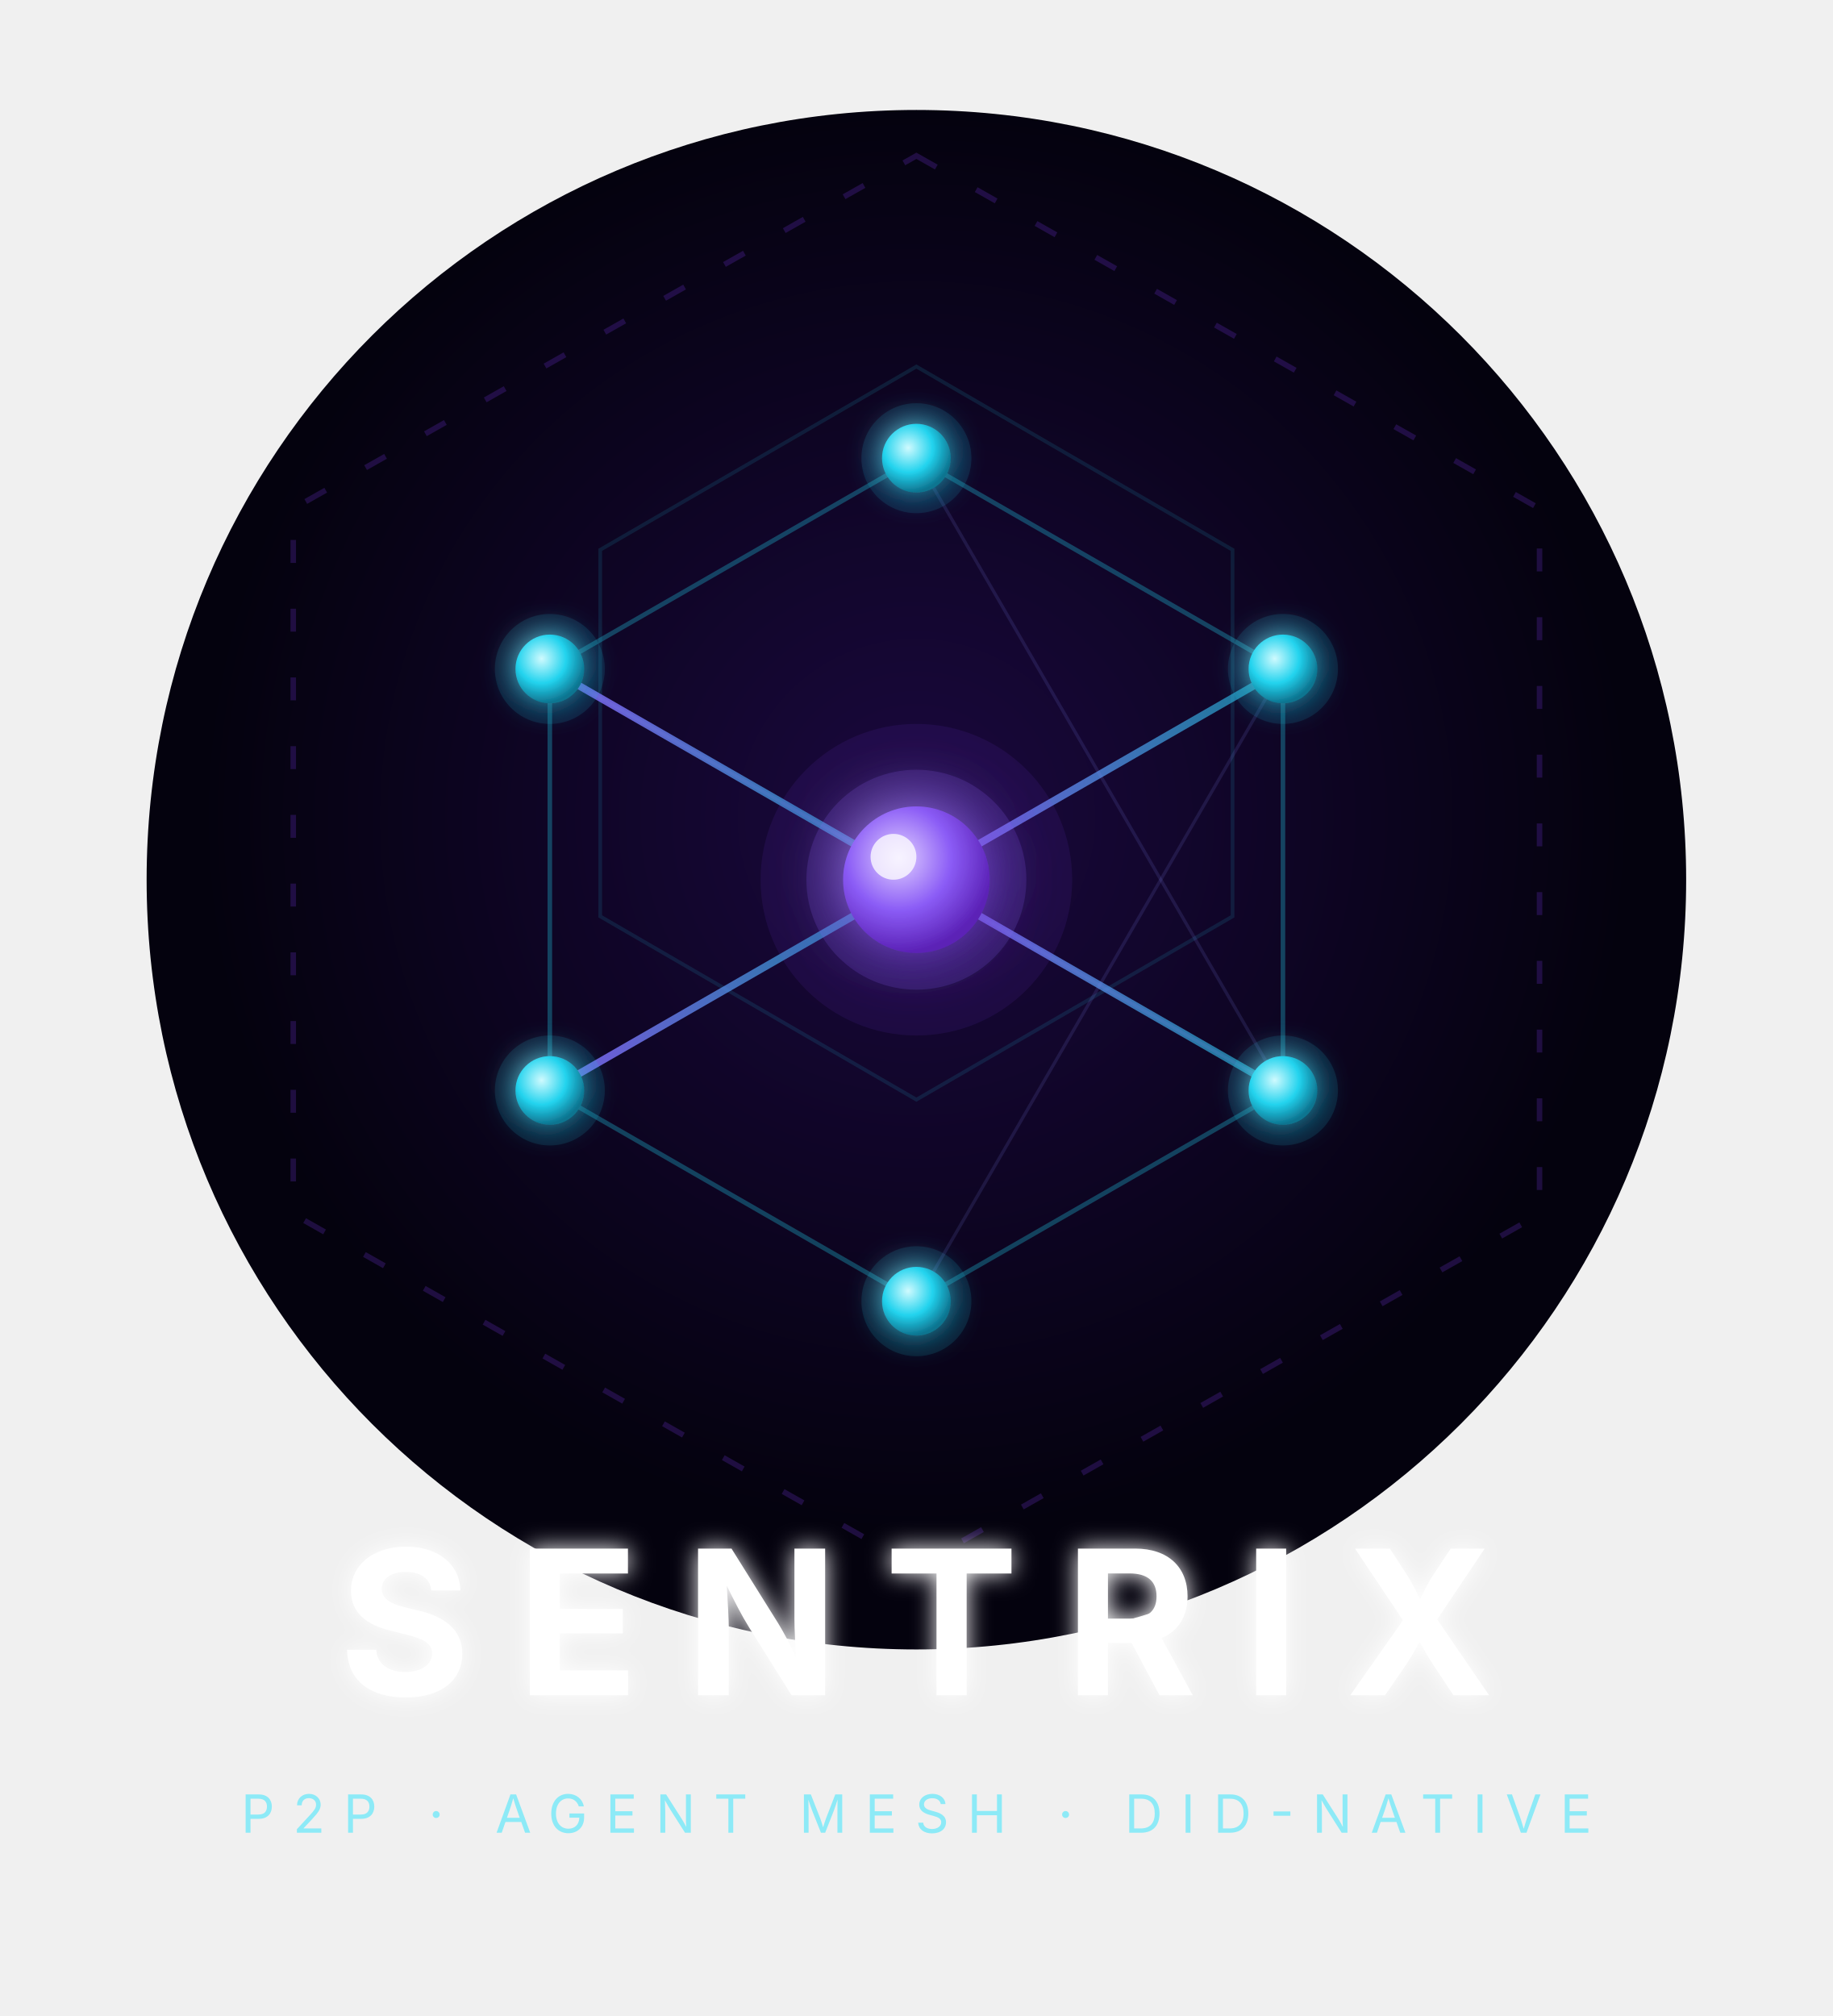
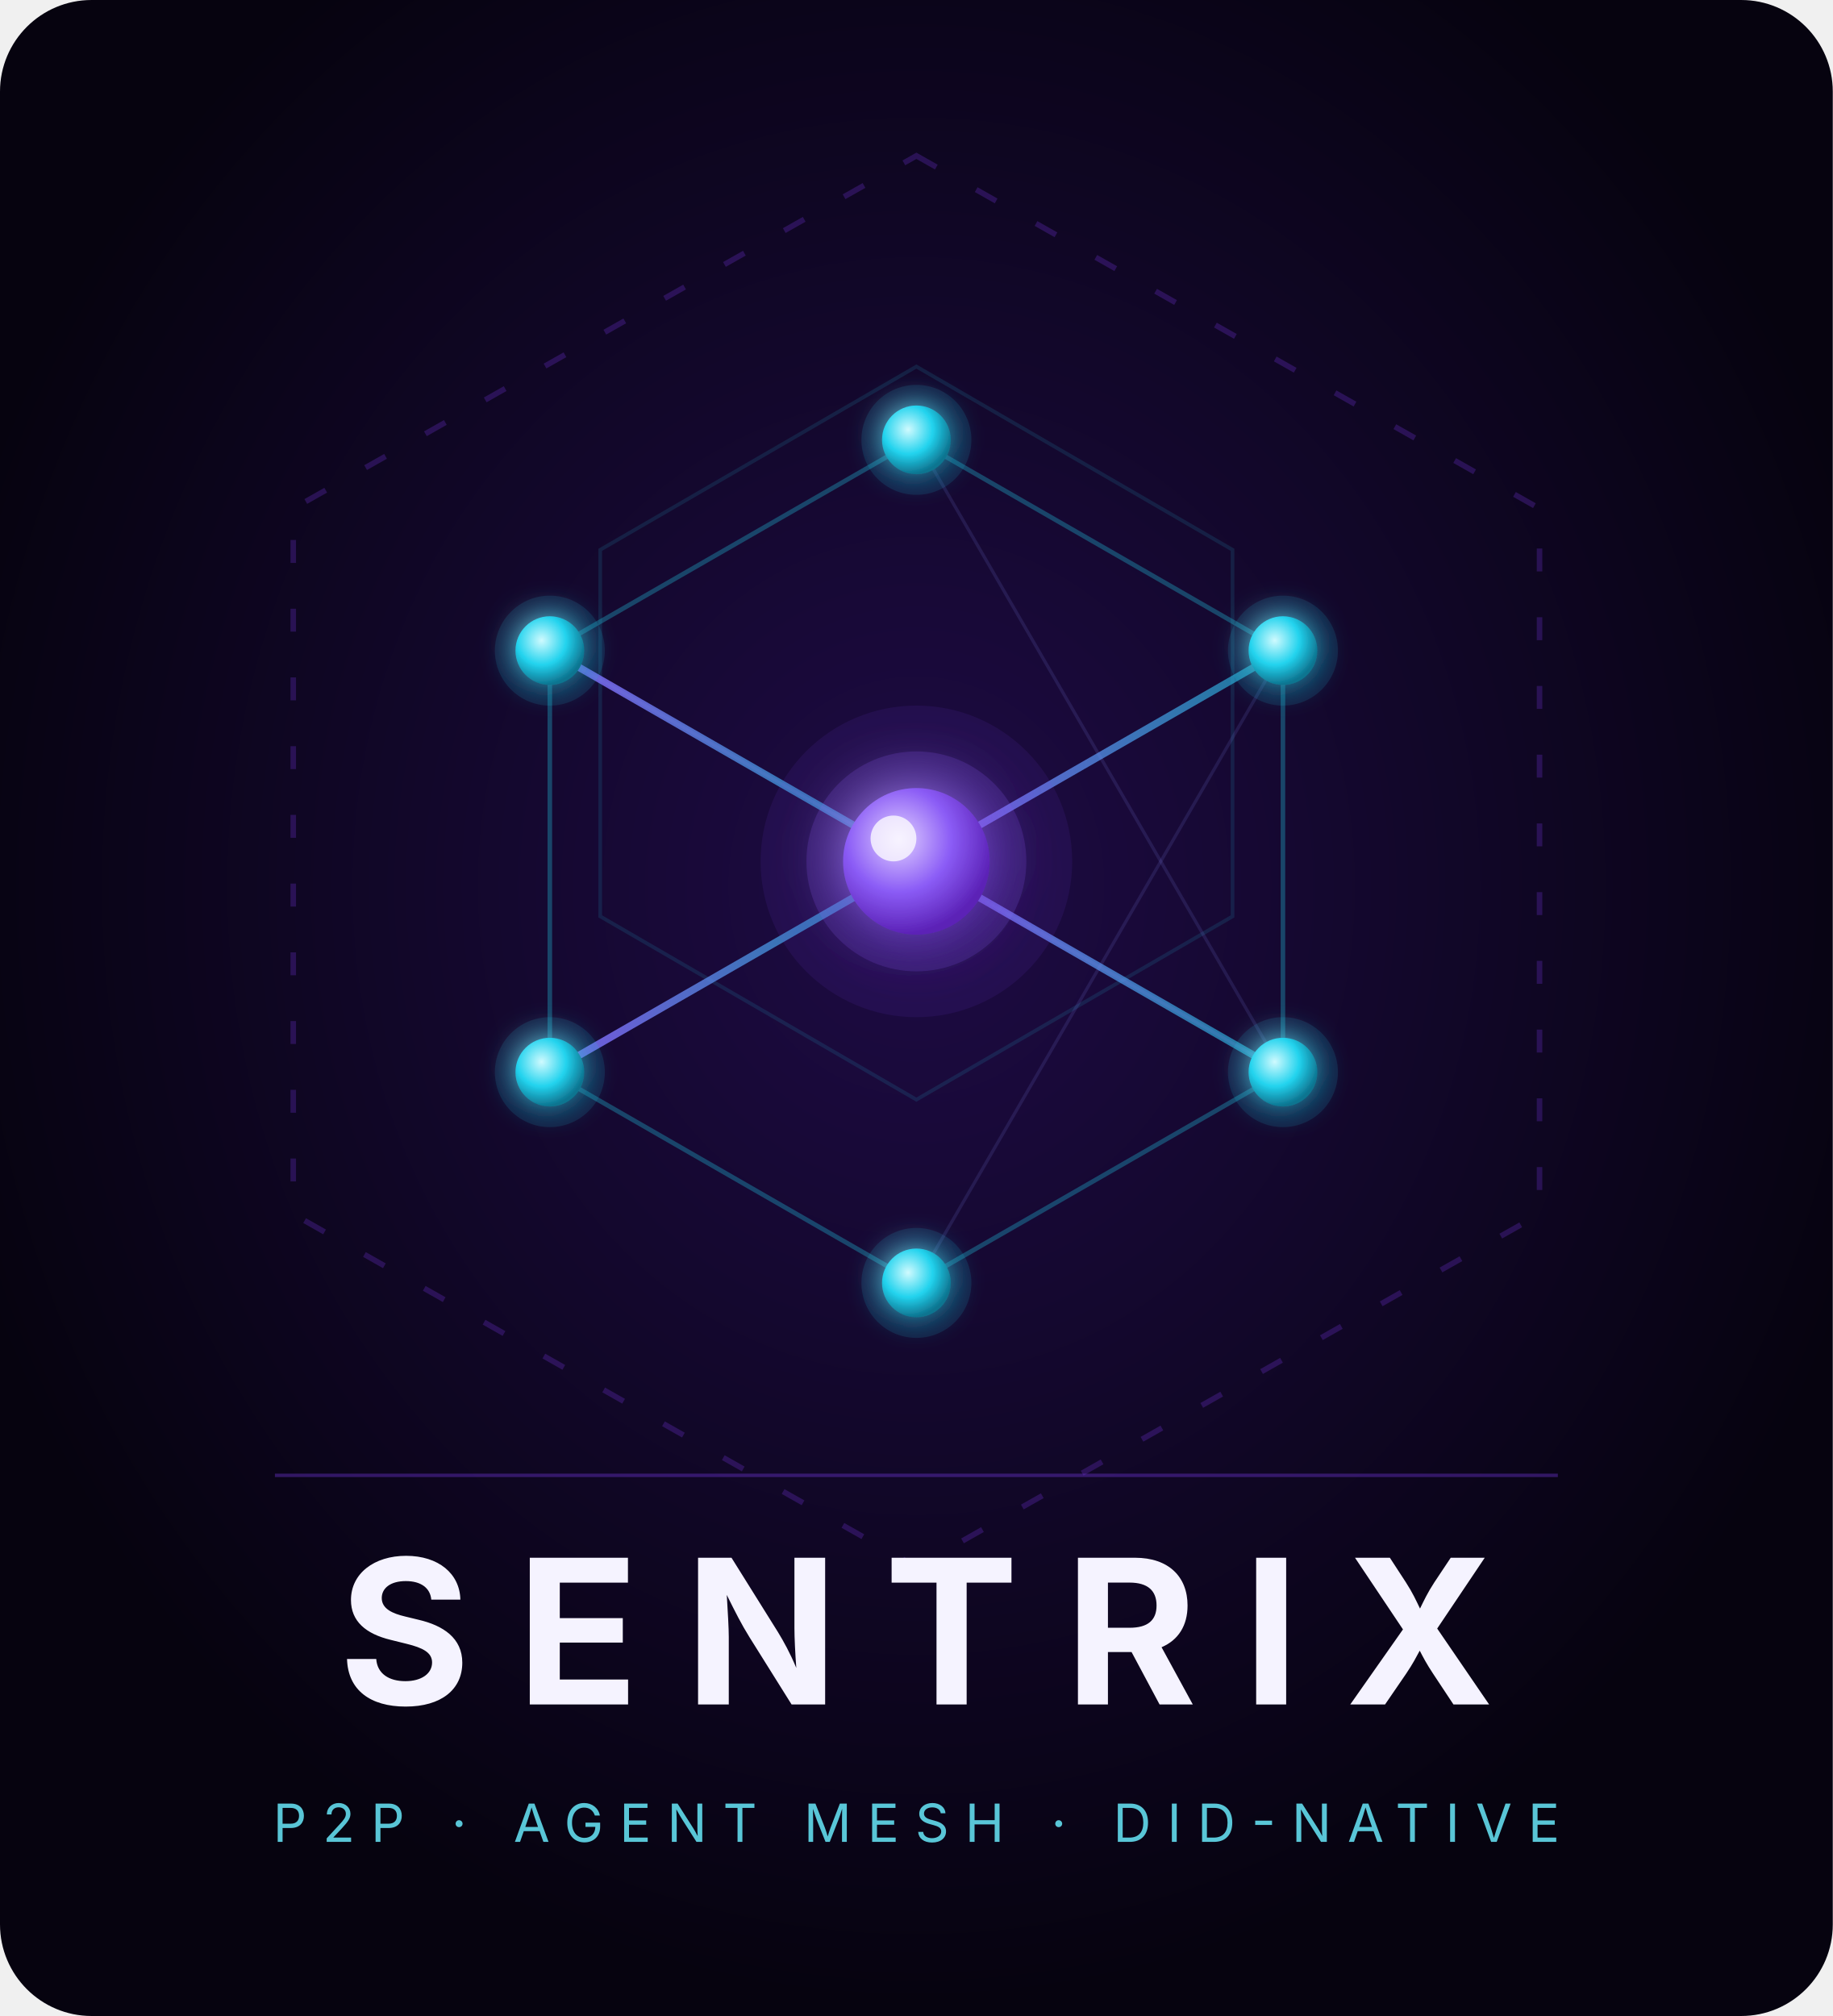
<svg xmlns="http://www.w3.org/2000/svg" viewBox="0 0 400 440" fill="none">
  <defs>
    <filter id="nodeGlow" x="-80%" y="-80%" width="260%" height="260%">
      <feGaussianBlur in="SourceGraphic" stdDeviation="3.5" result="blur" />
      <feMerge>
        <feMergeNode in="blur" />
        <feMergeNode in="SourceGraphic" />
      </feMerge>
    </filter>
    <filter id="coreGlow" x="-120%" y="-120%" width="340%" height="340%">
      <feGaussianBlur in="SourceGraphic" stdDeviation="7" result="blur" />
      <feMerge>
        <feMergeNode in="blur" />
        <feMergeNode in="SourceGraphic" />
      </feMerge>
    </filter>
-     <filter id="textGlow" x="-10%" y="-40%" width="120%" height="180%">
-       <feGaussianBlur in="SourceGraphic" stdDeviation="2.5" result="blur" />
-       <feMerge>
-         <feMergeNode in="blur" />
-         <feMergeNode in="SourceGraphic" />
-       </feMerge>
-     </filter>
-     <radialGradient id="bgGrad" cx="50%" cy="46%" r="46%">
-       <stop offset="0%" stop-color="#1a083e" />
-       <stop offset="100%" stop-color="#04020e" />
+     <radialGradient id="cardBg" cx="50%" cy="44%" r="55%">
+       <stop offset="0%" stop-color="#1e0b45" />
+       <stop offset="100%" stop-color="#06030f" />
    </radialGradient>
    <radialGradient id="coreGrad" cx="38%" cy="35%" r="65%">
      <stop offset="0%" stop-color="#e0d0ff" />
      <stop offset="55%" stop-color="#8b5cf6" />
      <stop offset="100%" stop-color="#5b21b6" />
    </radialGradient>
    <radialGradient id="nodeGrad" cx="38%" cy="35%" r="65%">
      <stop offset="0%" stop-color="#cffafe" />
      <stop offset="55%" stop-color="#22d3ee" />
      <stop offset="100%" stop-color="#0e7490" />
    </radialGradient>
    <linearGradient id="spokeGrad" x1="0" y1="0" x2="1" y2="0">
      <stop offset="0%" stop-color="#8b5cf6" stop-opacity="0.9" />
      <stop offset="100%" stop-color="#22d3ee" stop-opacity="0.55" />
    </linearGradient>
  </defs>
-   <circle cx="200" cy="192" r="168" fill="url(#bgGrad)" />
-   <polygon points="200,34 336,111 336,265 200,342 64,265 64,111" stroke="#7c3aed" stroke-width="1.2" stroke-opacity="0.22" stroke-dasharray="5,10" fill="none" />
+   <rect width="400" height="440" rx="20" fill="url(#cardBg)" />
+   <polygon points="200,34 336,111 336,265 200,342 64,265 64,111" stroke="#7c3aed" stroke-width="1.2" stroke-opacity="0.25" stroke-dasharray="5,10" fill="none" />
  <polygon points="200,80 269,120 269,200 200,240 131,200 131,120" stroke="#22d3ee" stroke-width="0.8" stroke-opacity="0.12" fill="none" />
-   <line x1="200" y1="192" x2="200" y2="100" stroke="url(#spokeGrad)" stroke-width="1.6" stroke-linecap="round" />
-   <line x1="200" y1="192" x2="280" y2="146" stroke="url(#spokeGrad)" stroke-width="1.6" stroke-linecap="round" />
-   <line x1="200" y1="192" x2="280" y2="238" stroke="url(#spokeGrad)" stroke-width="1.6" stroke-linecap="round" />
-   <line x1="200" y1="192" x2="200" y2="284" stroke="url(#spokeGrad)" stroke-width="1.6" stroke-linecap="round" />
-   <line x1="200" y1="192" x2="120" y2="238" stroke="url(#spokeGrad)" stroke-width="1.6" stroke-linecap="round" />
-   <line x1="200" y1="192" x2="120" y2="146" stroke="url(#spokeGrad)" stroke-width="1.6" stroke-linecap="round" />
-   <line x1="200" y1="100" x2="280" y2="146" stroke="#22d3ee" stroke-width="1" stroke-opacity="0.30" stroke-linecap="round" />
-   <line x1="280" y1="146" x2="280" y2="238" stroke="#22d3ee" stroke-width="1" stroke-opacity="0.30" stroke-linecap="round" />
-   <line x1="280" y1="238" x2="200" y2="284" stroke="#22d3ee" stroke-width="1" stroke-opacity="0.30" stroke-linecap="round" />
-   <line x1="200" y1="284" x2="120" y2="238" stroke="#22d3ee" stroke-width="1" stroke-opacity="0.30" stroke-linecap="round" />
-   <line x1="120" y1="238" x2="120" y2="146" stroke="#22d3ee" stroke-width="1" stroke-opacity="0.30" stroke-linecap="round" />
-   <line x1="120" y1="146" x2="200" y2="100" stroke="#22d3ee" stroke-width="1" stroke-opacity="0.30" stroke-linecap="round" />
-   <line x1="200" y1="100" x2="280" y2="238" stroke="#818cf8" stroke-width="0.7" stroke-opacity="0.14" stroke-linecap="round" />
-   <line x1="280" y1="146" x2="200" y2="284" stroke="#818cf8" stroke-width="0.7" stroke-opacity="0.14" stroke-linecap="round" />
-   <line x1="280" y1="238" x2="120" y2="146" stroke="#818cf8" stroke-width="0.7" stroke-opacity="0.14" stroke-linecap="round" />
-   <circle cx="200" cy="100" r="12" fill="#22d3ee" opacity="0.12" />
-   <circle cx="280" cy="146" r="12" fill="#22d3ee" opacity="0.12" />
-   <circle cx="280" cy="238" r="12" fill="#22d3ee" opacity="0.12" />
-   <circle cx="200" cy="284" r="12" fill="#22d3ee" opacity="0.12" />
-   <circle cx="120" cy="238" r="12" fill="#22d3ee" opacity="0.12" />
-   <circle cx="120" cy="146" r="12" fill="#22d3ee" opacity="0.12" />
-   <circle cx="200" cy="100" r="7.5" fill="url(#nodeGrad)" filter="url(#nodeGlow)" />
-   <circle cx="280" cy="146" r="7.5" fill="url(#nodeGrad)" filter="url(#nodeGlow)" />
-   <circle cx="280" cy="238" r="7.5" fill="url(#nodeGrad)" filter="url(#nodeGlow)" />
-   <circle cx="200" cy="284" r="7.5" fill="url(#nodeGrad)" filter="url(#nodeGlow)" />
-   <circle cx="120" cy="238" r="7.5" fill="url(#nodeGrad)" filter="url(#nodeGlow)" />
-   <circle cx="120" cy="146" r="7.5" fill="url(#nodeGrad)" filter="url(#nodeGlow)" />
-   <circle cx="200" cy="192" r="34" fill="#7c3aed" opacity="0.10" />
-   <circle cx="200" cy="192" r="24" fill="#8b5cf6" opacity="0.18" />
-   <circle cx="200" cy="192" r="16" fill="url(#coreGrad)" filter="url(#coreGlow)" />
-   <circle cx="195" cy="187" r="5" fill="white" opacity="0.75" />
-   <text x="200" y="370" font-family="'SF Pro Display','Segoe UI',system-ui,-apple-system,sans-serif" font-size="44" font-weight="700" letter-spacing="10" fill="white" text-anchor="middle" filter="url(#textGlow)">SENTRIX</text>
-   <text x="200" y="400" font-family="'SF Pro Display','Segoe UI',system-ui,sans-serif" font-size="11.5" font-weight="400" letter-spacing="4" fill="#67e8f9" text-anchor="middle" opacity="0.72">P2P · AGENT MESH · DID-NATIVE</text>
+   <line x1="200" y1="188" x2="200" y2="96" stroke="url(#spokeGrad)" stroke-width="1.6" stroke-linecap="round" />
+   <line x1="200" y1="188" x2="280" y2="142" stroke="url(#spokeGrad)" stroke-width="1.6" stroke-linecap="round" />
+   <line x1="200" y1="188" x2="280" y2="234" stroke="url(#spokeGrad)" stroke-width="1.6" stroke-linecap="round" />
+   <line x1="200" y1="188" x2="200" y2="280" stroke="url(#spokeGrad)" stroke-width="1.6" stroke-linecap="round" />
+   <line x1="200" y1="188" x2="120" y2="234" stroke="url(#spokeGrad)" stroke-width="1.6" stroke-linecap="round" />
+   <line x1="200" y1="188" x2="120" y2="142" stroke="url(#spokeGrad)" stroke-width="1.6" stroke-linecap="round" />
+   <line x1="200" y1="96" x2="280" y2="142" stroke="#22d3ee" stroke-width="1" stroke-opacity="0.30" stroke-linecap="round" />
+   <line x1="280" y1="142" x2="280" y2="234" stroke="#22d3ee" stroke-width="1" stroke-opacity="0.30" stroke-linecap="round" />
+   <line x1="280" y1="234" x2="200" y2="280" stroke="#22d3ee" stroke-width="1" stroke-opacity="0.30" stroke-linecap="round" />
+   <line x1="200" y1="280" x2="120" y2="234" stroke="#22d3ee" stroke-width="1" stroke-opacity="0.30" stroke-linecap="round" />
+   <line x1="120" y1="234" x2="120" y2="142" stroke="#22d3ee" stroke-width="1" stroke-opacity="0.30" stroke-linecap="round" />
+   <line x1="120" y1="142" x2="200" y2="96" stroke="#22d3ee" stroke-width="1" stroke-opacity="0.30" stroke-linecap="round" />
+   <line x1="200" y1="96" x2="280" y2="234" stroke="#818cf8" stroke-width="0.7" stroke-opacity="0.14" stroke-linecap="round" />
+   <line x1="280" y1="142" x2="200" y2="280" stroke="#818cf8" stroke-width="0.7" stroke-opacity="0.14" stroke-linecap="round" />
+   <line x1="280" y1="234" x2="120" y2="142" stroke="#818cf8" stroke-width="0.7" stroke-opacity="0.14" stroke-linecap="round" />
+   <circle cx="200" cy="96" r="12" fill="#22d3ee" opacity="0.12" />
+   <circle cx="280" cy="142" r="12" fill="#22d3ee" opacity="0.12" />
+   <circle cx="280" cy="234" r="12" fill="#22d3ee" opacity="0.12" />
+   <circle cx="200" cy="280" r="12" fill="#22d3ee" opacity="0.12" />
+   <circle cx="120" cy="234" r="12" fill="#22d3ee" opacity="0.12" />
+   <circle cx="120" cy="142" r="12" fill="#22d3ee" opacity="0.12" />
+   <circle cx="200" cy="96" r="7.5" fill="url(#nodeGrad)" filter="url(#nodeGlow)" />
+   <circle cx="280" cy="142" r="7.5" fill="url(#nodeGrad)" filter="url(#nodeGlow)" />
+   <circle cx="280" cy="234" r="7.5" fill="url(#nodeGrad)" filter="url(#nodeGlow)" />
+   <circle cx="200" cy="280" r="7.5" fill="url(#nodeGrad)" filter="url(#nodeGlow)" />
+   <circle cx="120" cy="234" r="7.5" fill="url(#nodeGrad)" filter="url(#nodeGlow)" />
+   <circle cx="120" cy="142" r="7.5" fill="url(#nodeGrad)" filter="url(#nodeGlow)" />
+   <circle cx="200" cy="188" r="34" fill="#7c3aed" opacity="0.10" />
+   <circle cx="200" cy="188" r="24" fill="#8b5cf6" opacity="0.18" />
+   <circle cx="200" cy="188" r="16" fill="url(#coreGrad)" filter="url(#coreGlow)" />
+   <circle cx="195" cy="183" r="5" fill="white" opacity="0.75" />
+   <line x1="60" y1="322" x2="340" y2="322" stroke="#7c3aed" stroke-width="0.75" stroke-opacity="0.35" />
+   <text x="200" y="372" font-family="'SF Pro Display','Segoe UI',system-ui,-apple-system,sans-serif" font-size="44" font-weight="700" letter-spacing="10" fill="#f5f3ff" text-anchor="middle">SENTRIX</text>
+   <text x="200" y="402" font-family="'SF Pro Display','Segoe UI',system-ui,sans-serif" font-size="11.5" font-weight="400" letter-spacing="3.5" fill="#67e8f9" text-anchor="middle" opacity="0.85">P2P · AGENT MESH · DID-NATIVE</text>
</svg>
